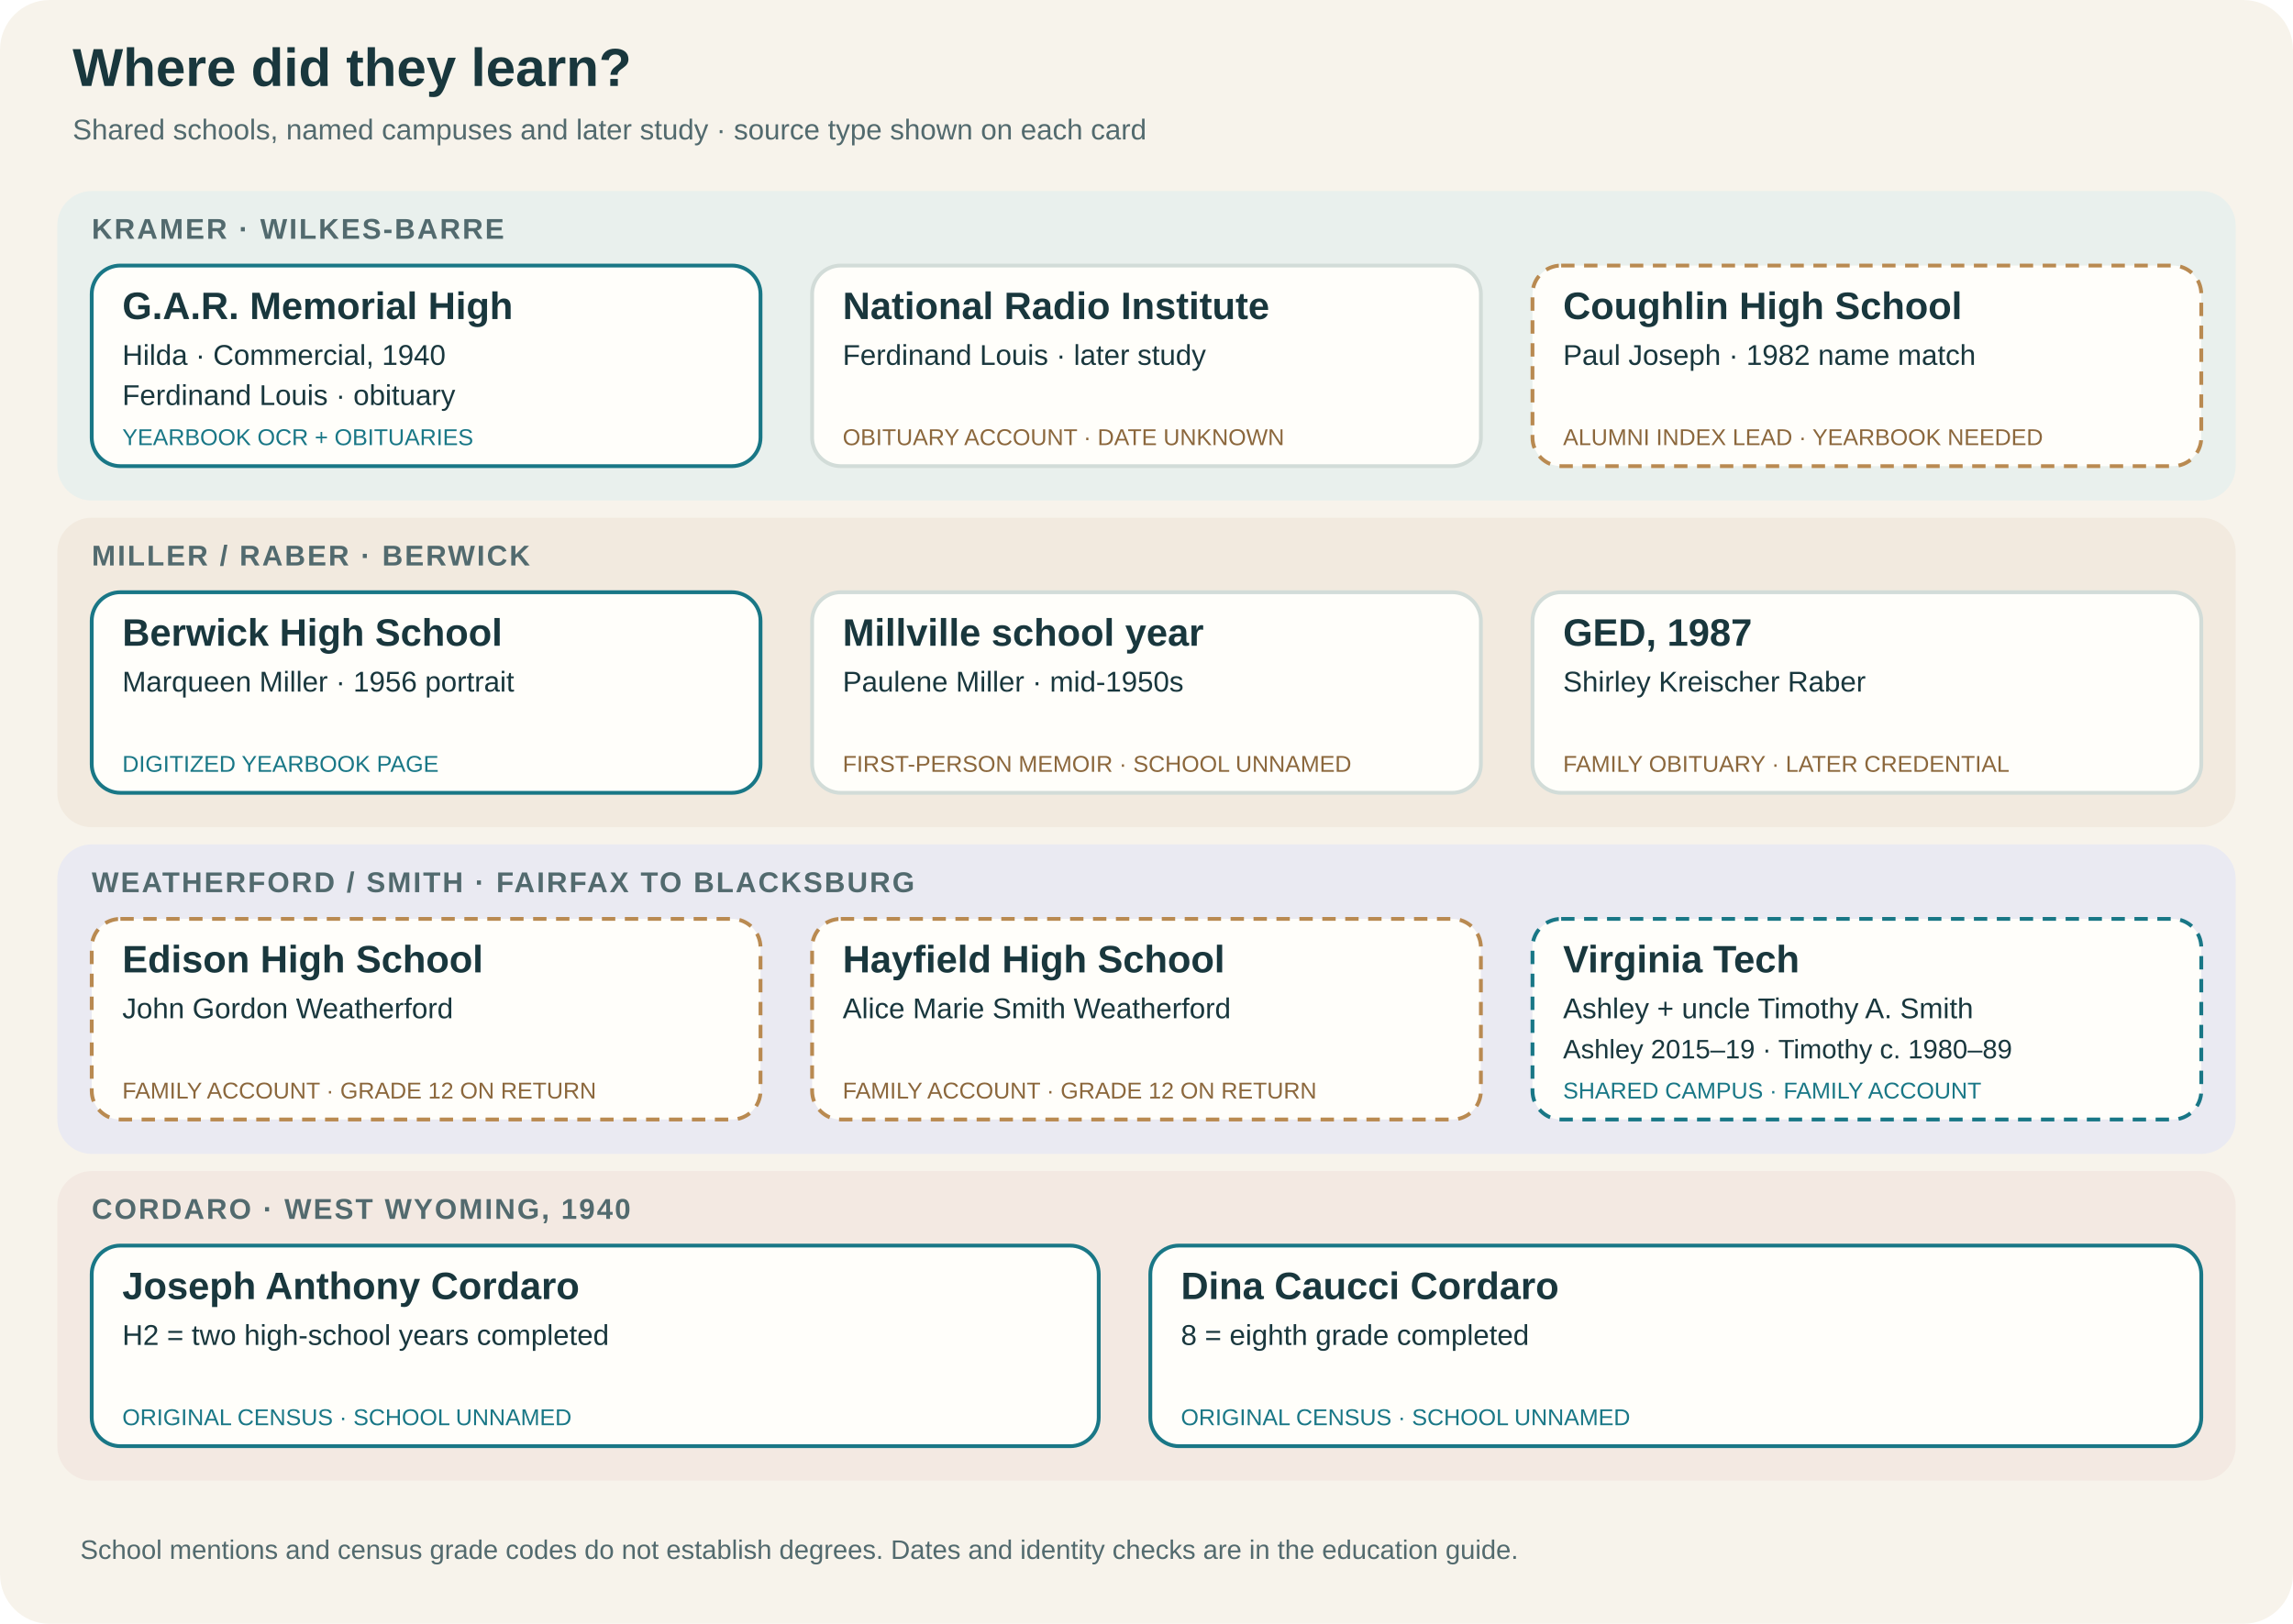
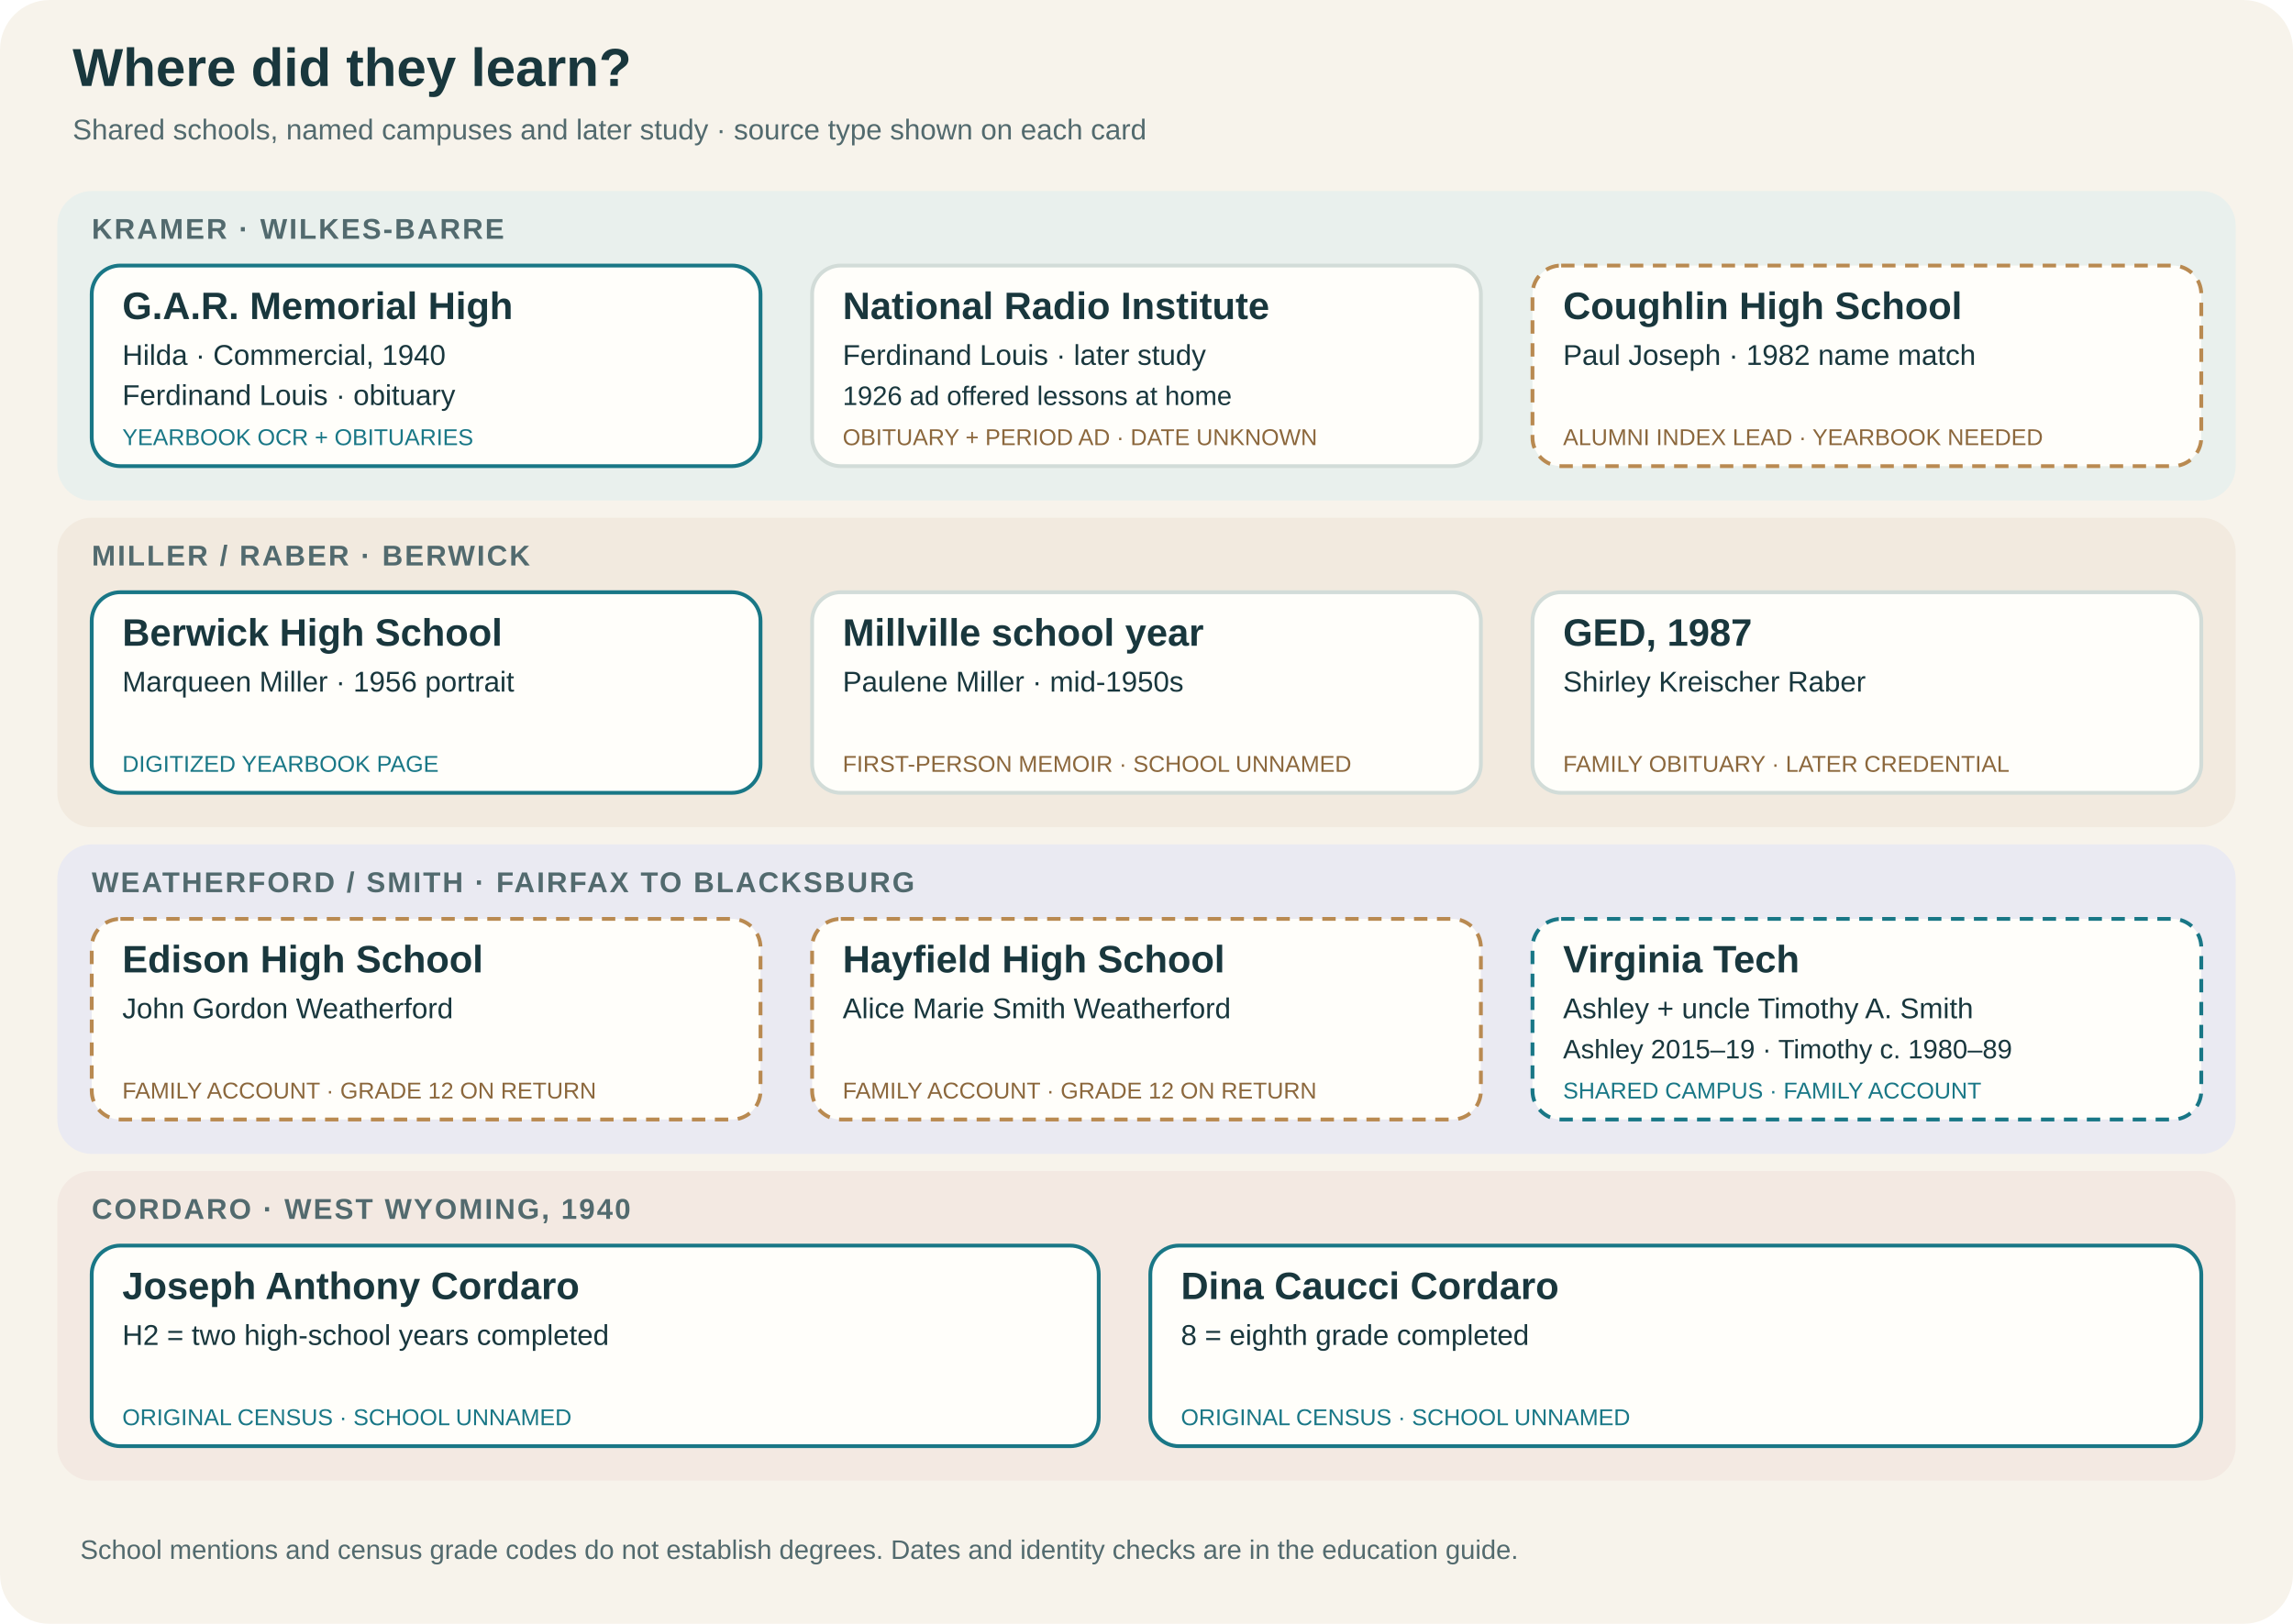
<svg xmlns="http://www.w3.org/2000/svg" width="1200" height="850" viewBox="0 0 1200 850" role="img" aria-labelledby="title desc">
  <rect width="1200" height="850" rx="26" fill="#f7f3eb" />
  <text x="38" y="45" fill="#19373d" font-family="Arial,sans-serif" font-size="28" font-weight="700">Where did they learn?</text>
  <text x="38" y="73" fill="#526a6e" font-family="Arial,sans-serif" font-size="15">Shared schools, named campuses and later study · source type shown on each card</text>
  <rect x="30" y="100" width="1140" height="162" rx="18" fill="#e9f0ed" />
  <rect x="30" y="271" width="1140" height="162" rx="18" fill="#f2eadf" />
  <rect x="30" y="442" width="1140" height="162" rx="18" fill="#eaeaf2" />
  <rect x="30" y="613" width="1140" height="162" rx="18" fill="#f3e9e2" />
  <g font-family="Arial,sans-serif" font-size="15" font-weight="700" letter-spacing="1" fill="#526a6e">
    <text x="48" y="125">KRAMER · WILKES-BARRE</text>
    <text x="48" y="296">MILLER / RABER · BERWICK</text>
    <text x="48" y="467">WEATHERFORD / SMITH · FAIRFAX TO BLACKSBURG</text>
    <text x="48" y="638">CORDARO · WEST WYOMING, 1940</text>
  </g>
  <g stroke-width="2">
    <rect x="48" y="139" width="350" height="105" rx="15" fill="#fffefa" stroke="#197786" />
    <rect x="425" y="139" width="350" height="105" rx="15" fill="#fffefa" stroke="#d2dcd8" />
    <rect x="802" y="139" width="350" height="105" rx="15" fill="#fffefa" stroke="#b98a51" stroke-dasharray="7 5" />
    <rect x="48" y="310" width="350" height="105" rx="15" fill="#fffefa" stroke="#197786" />
    <rect x="425" y="310" width="350" height="105" rx="15" fill="#fffefa" stroke="#d2dcd8" />
    <rect x="802" y="310" width="350" height="105" rx="15" fill="#fffefa" stroke="#d2dcd8" />
    <rect x="48" y="481" width="350" height="105" rx="15" fill="#fffefa" stroke="#b98a51" stroke-dasharray="7 5" />
    <rect x="425" y="481" width="350" height="105" rx="15" fill="#fffefa" stroke="#b98a51" stroke-dasharray="7 5" />
    <rect x="802" y="481" width="350" height="105" rx="15" fill="#fffefa" stroke="#197786" stroke-dasharray="7 5" />
    <rect x="48" y="652" width="527" height="105" rx="15" fill="#fffefa" stroke="#197786" />
    <rect x="602" y="652" width="550" height="105" rx="15" fill="#fffefa" stroke="#197786" />
  </g>
  <g font-family="Arial,sans-serif" fill="#19373d">
    <text x="64" y="167" font-size="20" font-weight="700">G.A.R. Memorial High</text>
    <text x="64" y="191" font-size="15">Hilda · Commercial, 1940</text>
    <text x="64" y="212" font-size="15">Ferdinand Louis · obituary</text>
    <text x="64" y="233" font-size="12" fill="#197786">YEARBOOK OCR + OBITUARIES</text>
    <text x="441" y="167" font-size="20" font-weight="700">National Radio Institute</text>
    <text x="441" y="191" font-size="15">Ferdinand Louis · later study</text>
-     <text x="441" y="233" font-size="12" fill="#8b673c">OBITUARY ACCOUNT · DATE UNKNOWN</text>
+     <text x="441" y="212" font-size="14">1926 ad offered lessons at home</text>
+     <text x="441" y="233" font-size="12" fill="#8b673c">OBITUARY + PERIOD AD · DATE UNKNOWN</text>
    <text x="818" y="167" font-size="20" font-weight="700">Coughlin High School</text>
    <text x="818" y="191" font-size="15">Paul Joseph · 1982 name match</text>
    <text x="818" y="233" font-size="12" fill="#8b673c">ALUMNI INDEX LEAD · YEARBOOK NEEDED</text>
    <text x="64" y="338" font-size="20" font-weight="700">Berwick High School</text>
    <text x="64" y="362" font-size="15">Marqueen Miller · 1956 portrait</text>
    <text x="64" y="404" font-size="12" fill="#197786">DIGITIZED YEARBOOK PAGE</text>
    <text x="441" y="338" font-size="20" font-weight="700">Millville school year</text>
    <text x="441" y="362" font-size="15">Paulene Miller · mid-1950s</text>
    <text x="441" y="404" font-size="12" fill="#8b673c">FIRST-PERSON MEMOIR · SCHOOL UNNAMED</text>
    <text x="818" y="338" font-size="20" font-weight="700">GED, 1987</text>
    <text x="818" y="362" font-size="15">Shirley Kreischer Raber</text>
    <text x="818" y="404" font-size="12" fill="#8b673c">FAMILY OBITUARY · LATER CREDENTIAL</text>
    <text x="64" y="509" font-size="20" font-weight="700">Edison High School</text>
    <text x="64" y="533" font-size="15">John Gordon Weatherford</text>
    <text x="64" y="575" font-size="12" fill="#8b673c">FAMILY ACCOUNT · GRADE 12 ON RETURN</text>
    <text x="441" y="509" font-size="20" font-weight="700">Hayfield High School</text>
    <text x="441" y="533" font-size="15">Alice Marie Smith Weatherford</text>
    <text x="441" y="575" font-size="12" fill="#8b673c">FAMILY ACCOUNT · GRADE 12 ON RETURN</text>
    <text x="818" y="509" font-size="20" font-weight="700">Virginia Tech</text>
    <text x="818" y="533" font-size="15">Ashley + uncle Timothy A. Smith</text>
    <text x="818" y="554" font-size="14">Ashley 2015–19 · Timothy c. 1980–89</text>
    <text x="818" y="575" font-size="12" fill="#197786">SHARED CAMPUS · FAMILY ACCOUNT</text>
    <text x="64" y="680" font-size="20" font-weight="700">Joseph Anthony Cordaro</text>
    <text x="64" y="704" font-size="15">H2 = two high-school years completed</text>
    <text x="64" y="746" font-size="12" fill="#197786">ORIGINAL CENSUS · SCHOOL UNNAMED</text>
    <text x="618" y="680" font-size="20" font-weight="700">Dina Caucci Cordaro</text>
    <text x="618" y="704" font-size="15">8 = eighth grade completed</text>
    <text x="618" y="746" font-size="12" fill="#197786">ORIGINAL CENSUS · SCHOOL UNNAMED</text>
  </g>
  <text x="42" y="816" fill="#526a6e" font-family="Arial,sans-serif" font-size="14">School mentions and census grade codes do not establish degrees. Dates and identity checks are in the education guide.</text>
</svg>
